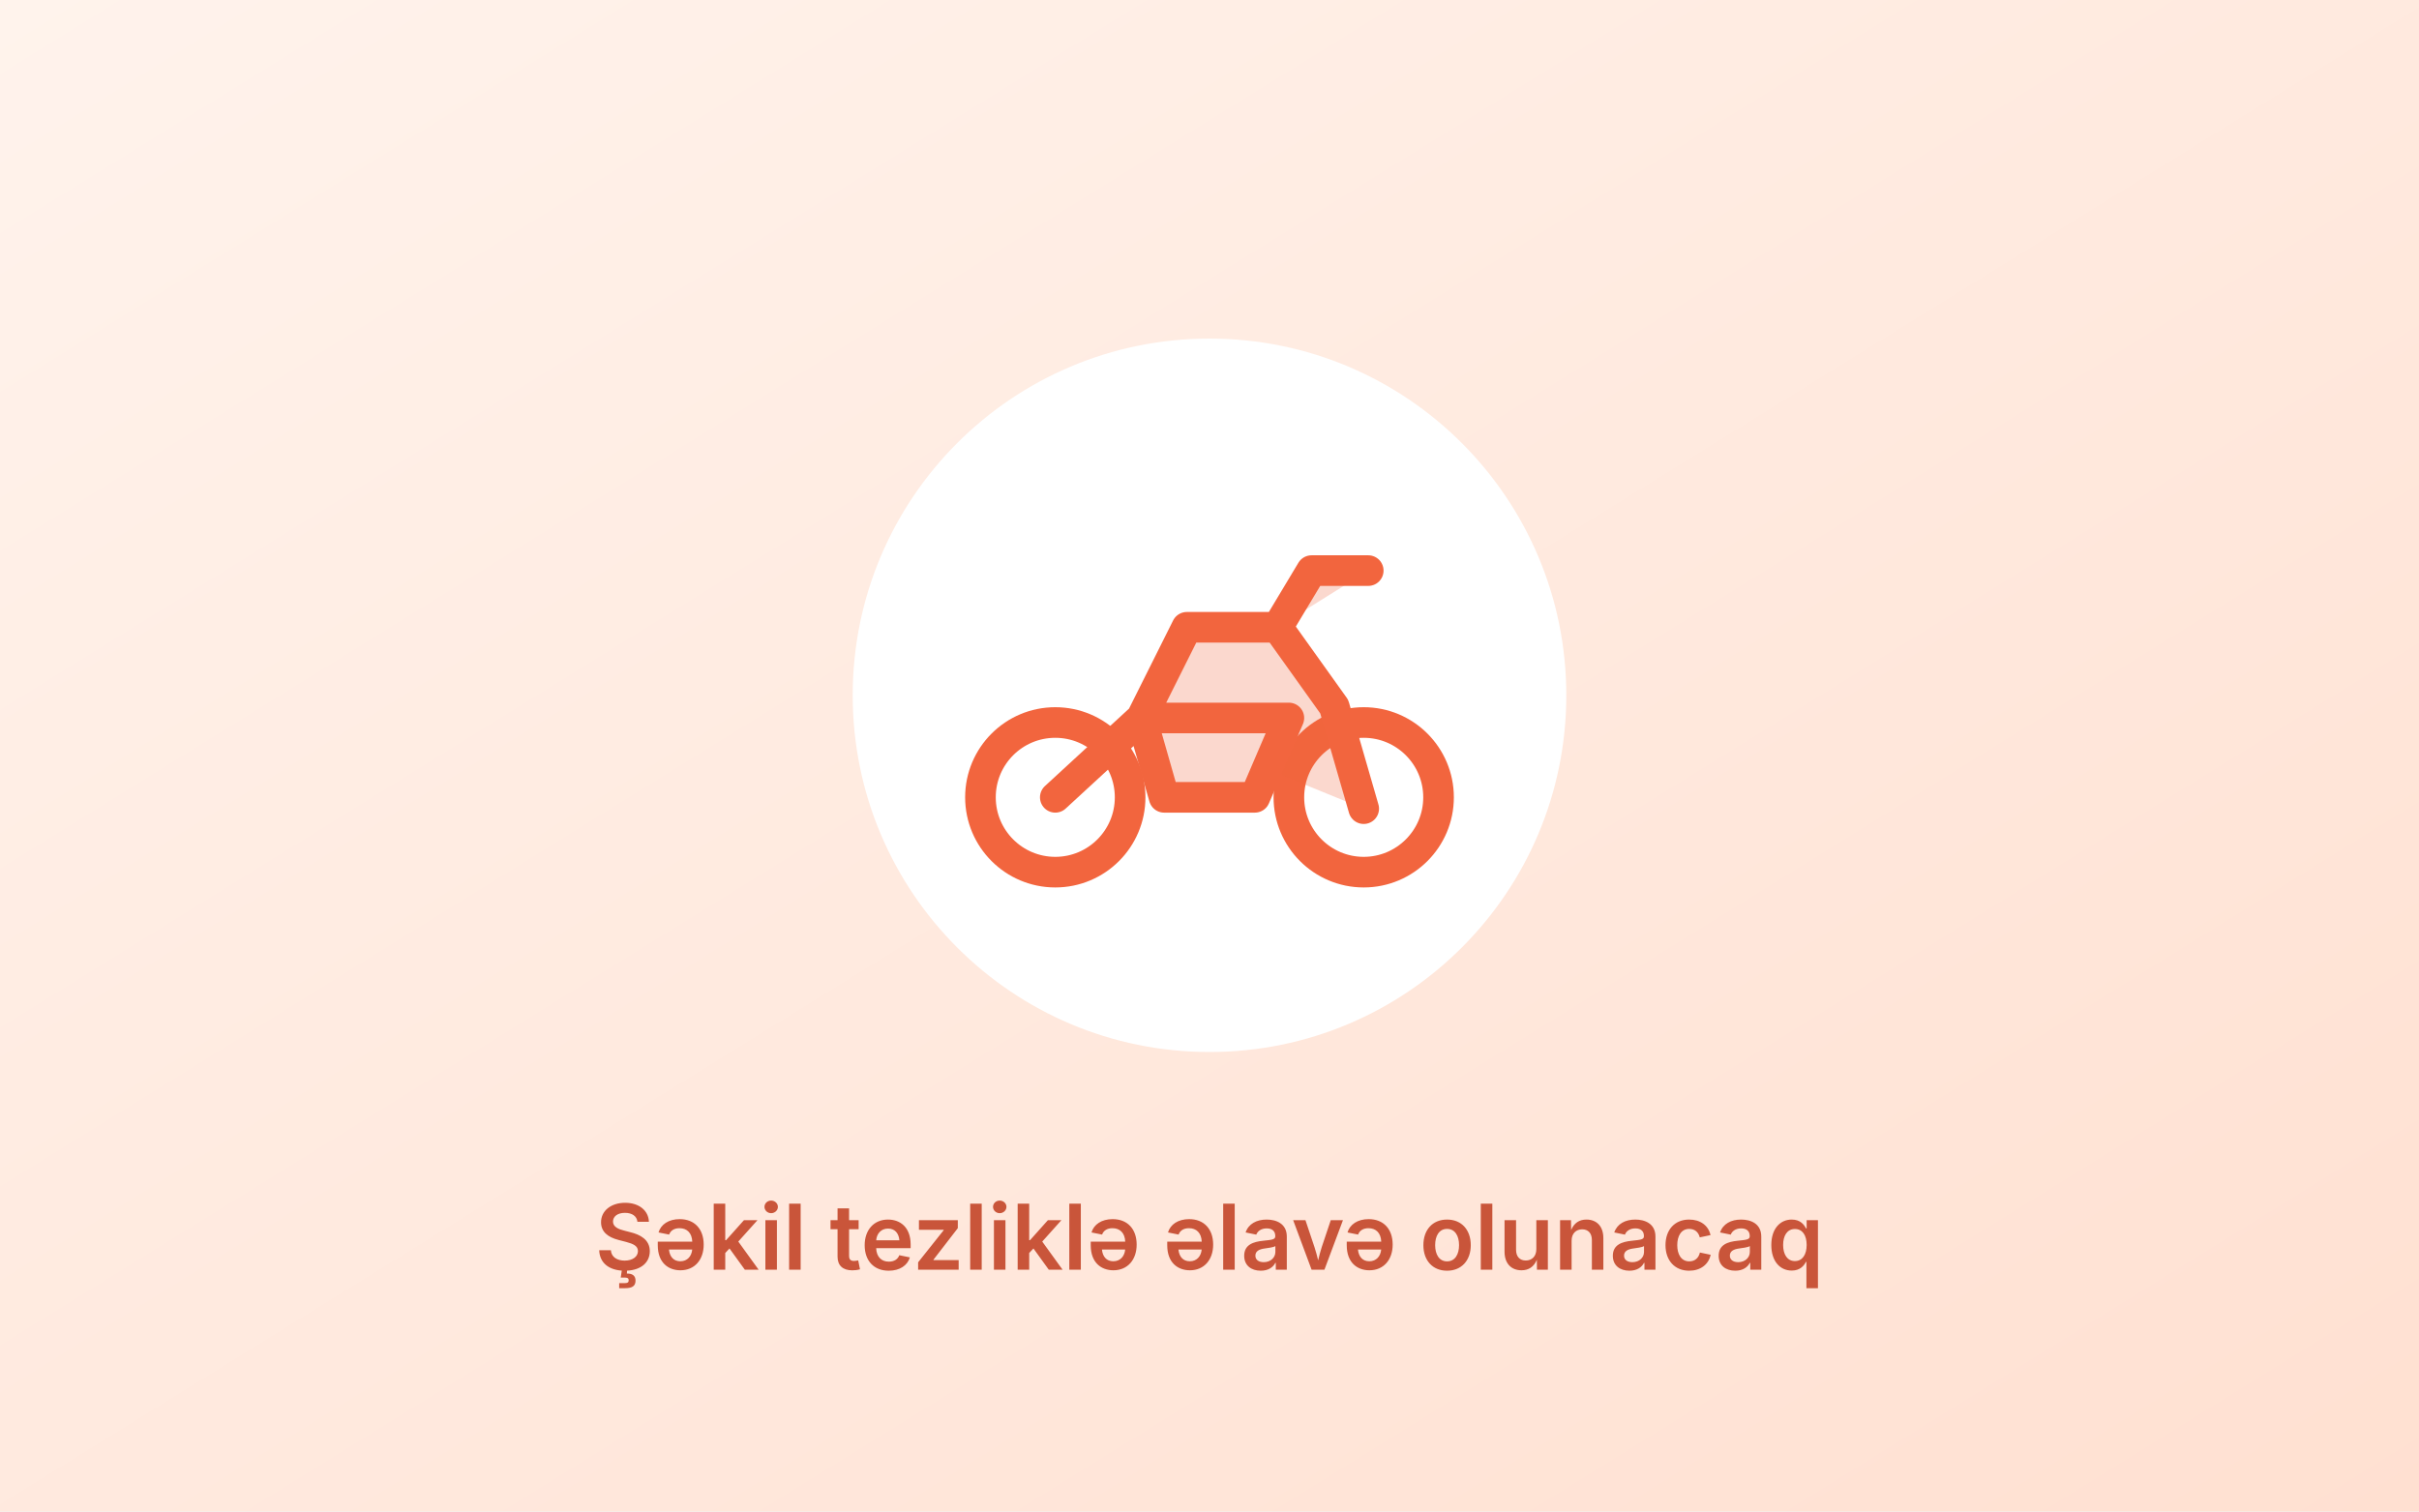
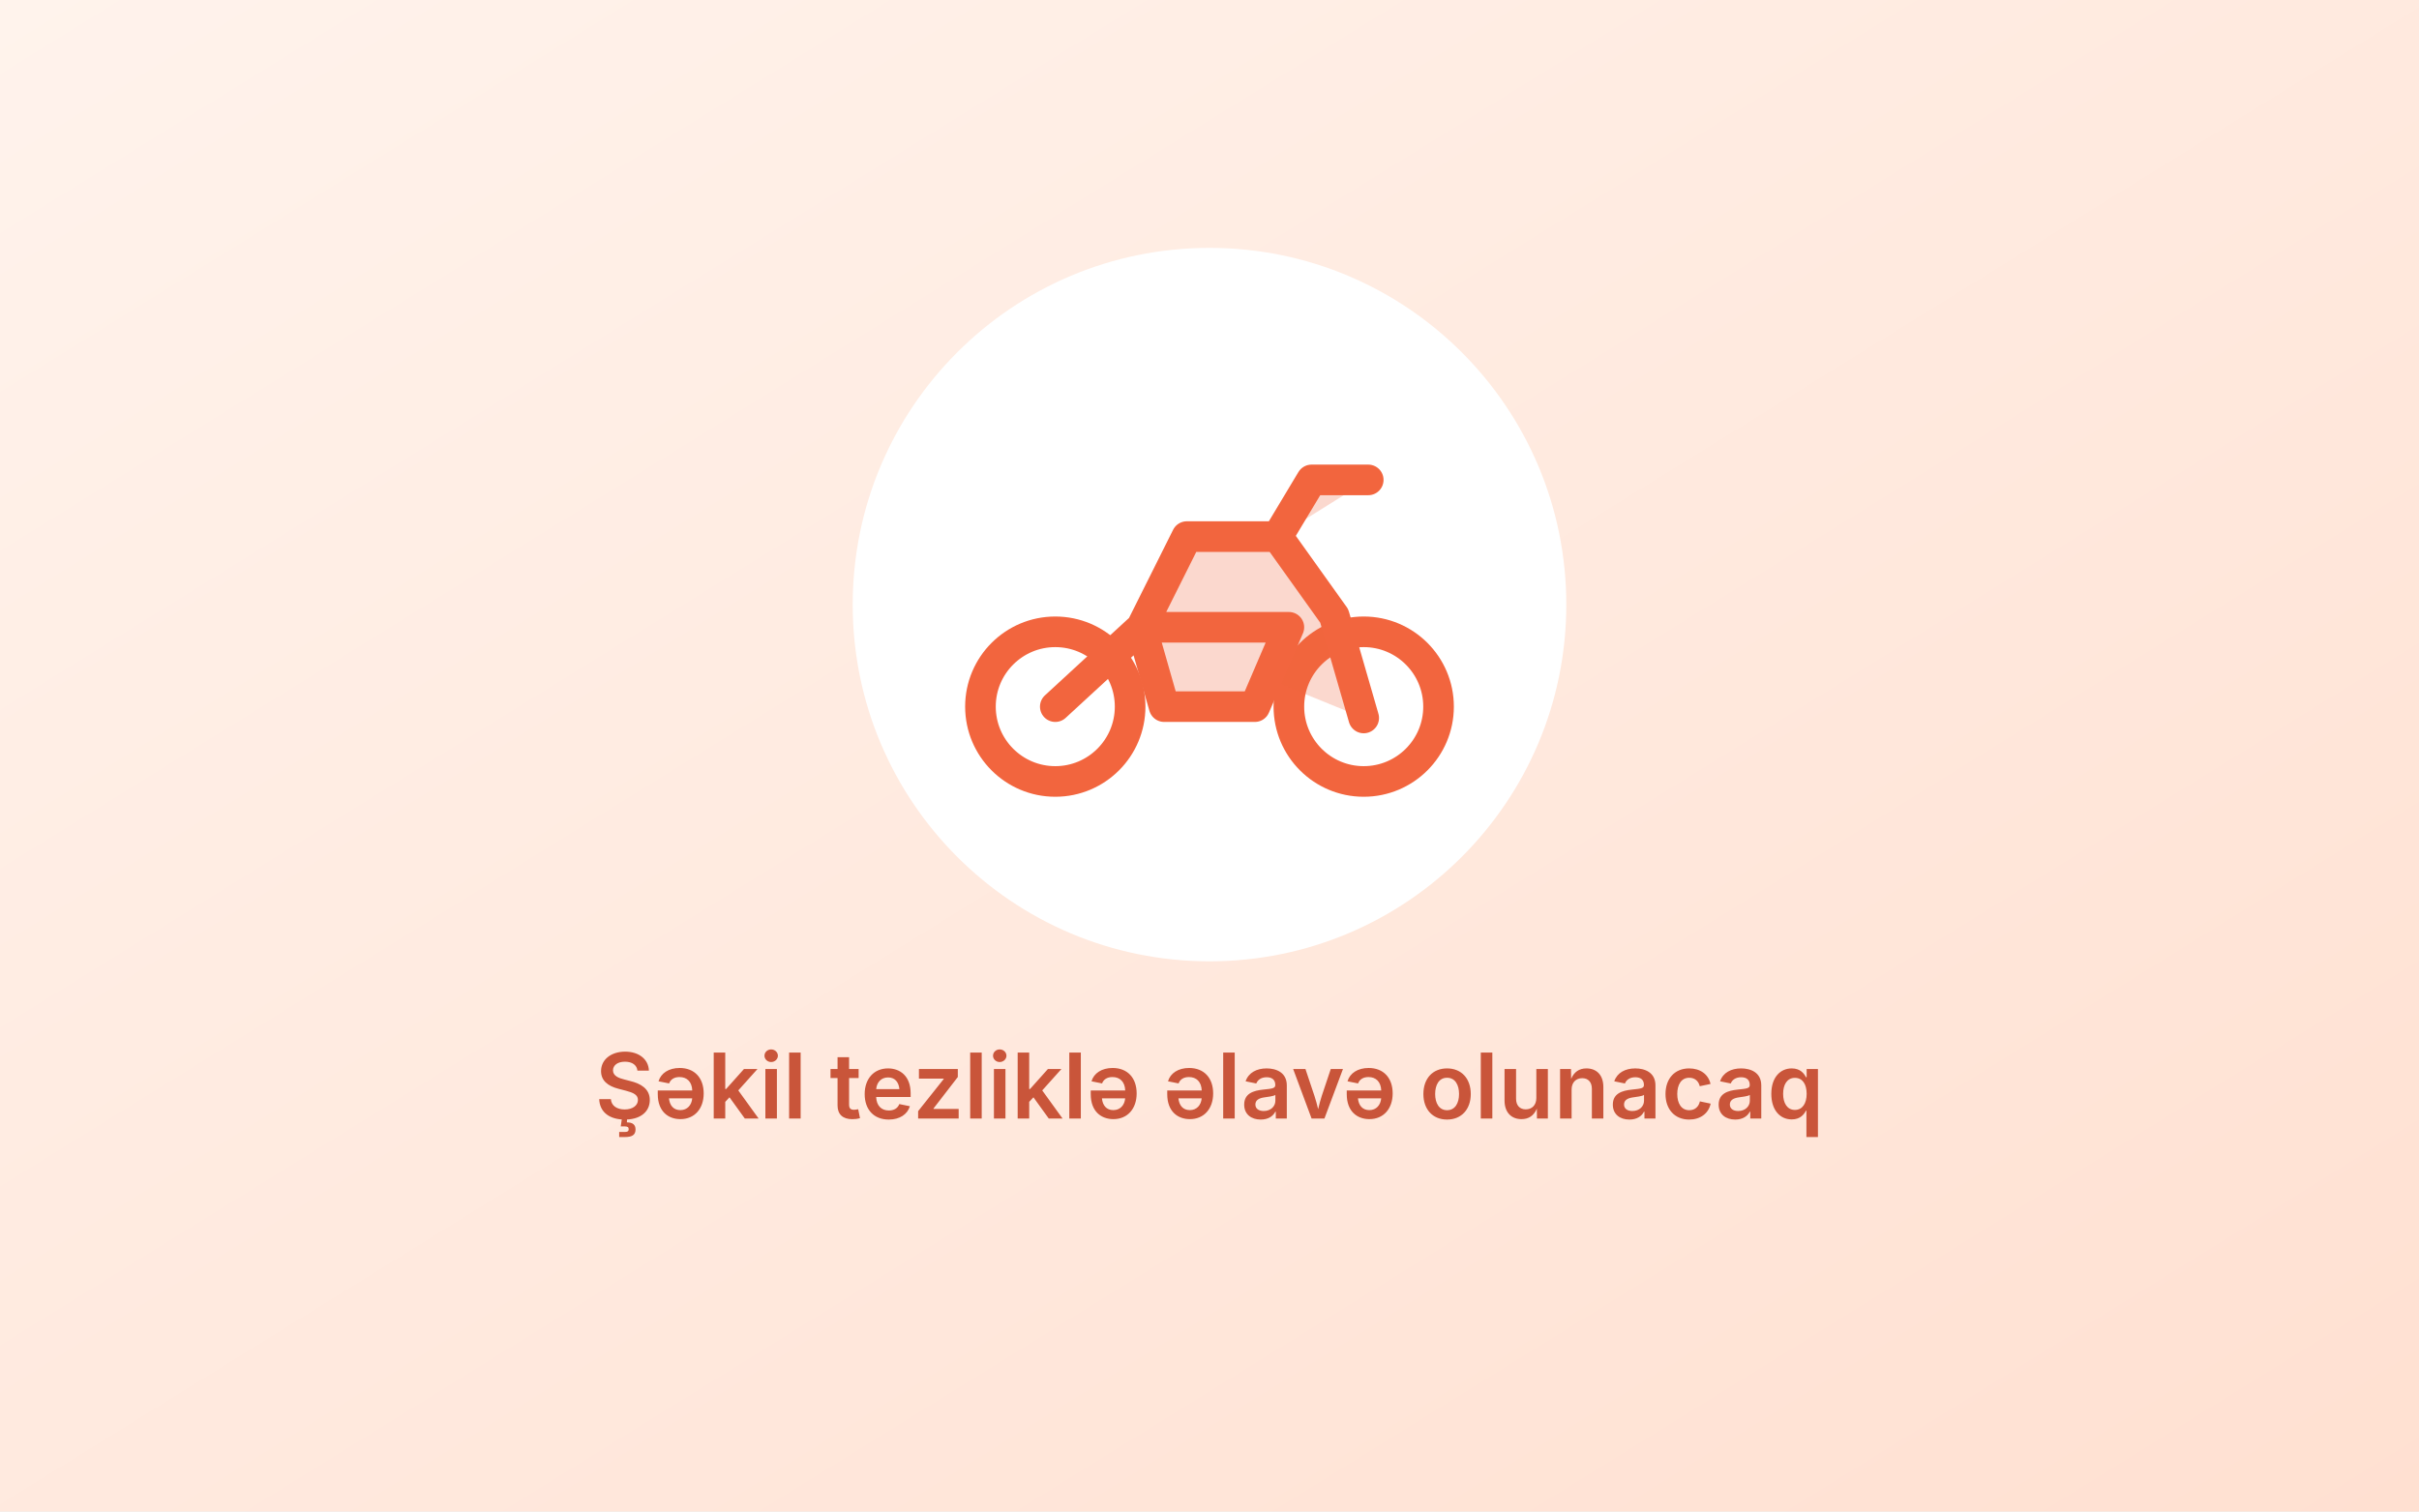
<svg xmlns="http://www.w3.org/2000/svg" viewBox="0 0 800 500" role="img" aria-label="Şəkil tezliklə">
  <defs>
    <linearGradient id="g" x1="0" y1="0" x2="1" y2="1">
      <stop offset="0" stop-color="#fff3ec" />
      <stop offset="1" stop-color="#ffe0d1" />
    </linearGradient>
  </defs>
  <rect width="800" height="500" fill="url(#g)" />
-   <circle cx="400" cy="230" r="118" fill="#fff" />
-   <g transform="translate(310 140) scale(7.5)" fill="none" stroke="#f2653e" stroke-width="1.35" stroke-linecap="round" stroke-linejoin="round">
+   <circle cx="400" cy="200" r="118" fill="#fff" />
+   <g transform="translate(310 110) scale(7.5)" fill="none" stroke="#f2653e" stroke-width="1.35" stroke-linecap="round" stroke-linejoin="round">
    <circle cx="5.2" cy="16.5" r="3.3" />
    <circle cx="18.8" cy="16.5" r="3.3" />
    <path d="M5.2 16.5 9 13M9 13l2-4h4l2.5 3.5 1.3 4.5M15 9l1.5-2.5H19M9 13h6.5l-1.5 3.5H10z" fill="#f2653e" fill-opacity=".25" />
  </g>
-   <text x="400" y="420" text-anchor="middle" font-family="Inter,Arial,sans-serif" font-size="30" font-weight="600" fill="#c9553a">Şəkil tezliklə əlavə olunacaq</text>
+   <text x="400" y="370" text-anchor="middle" font-family="Inter,Arial,sans-serif" font-size="30" font-weight="600" fill="#c9553a">Şəkil tezliklə əlavə olunacaq</text>
</svg>
